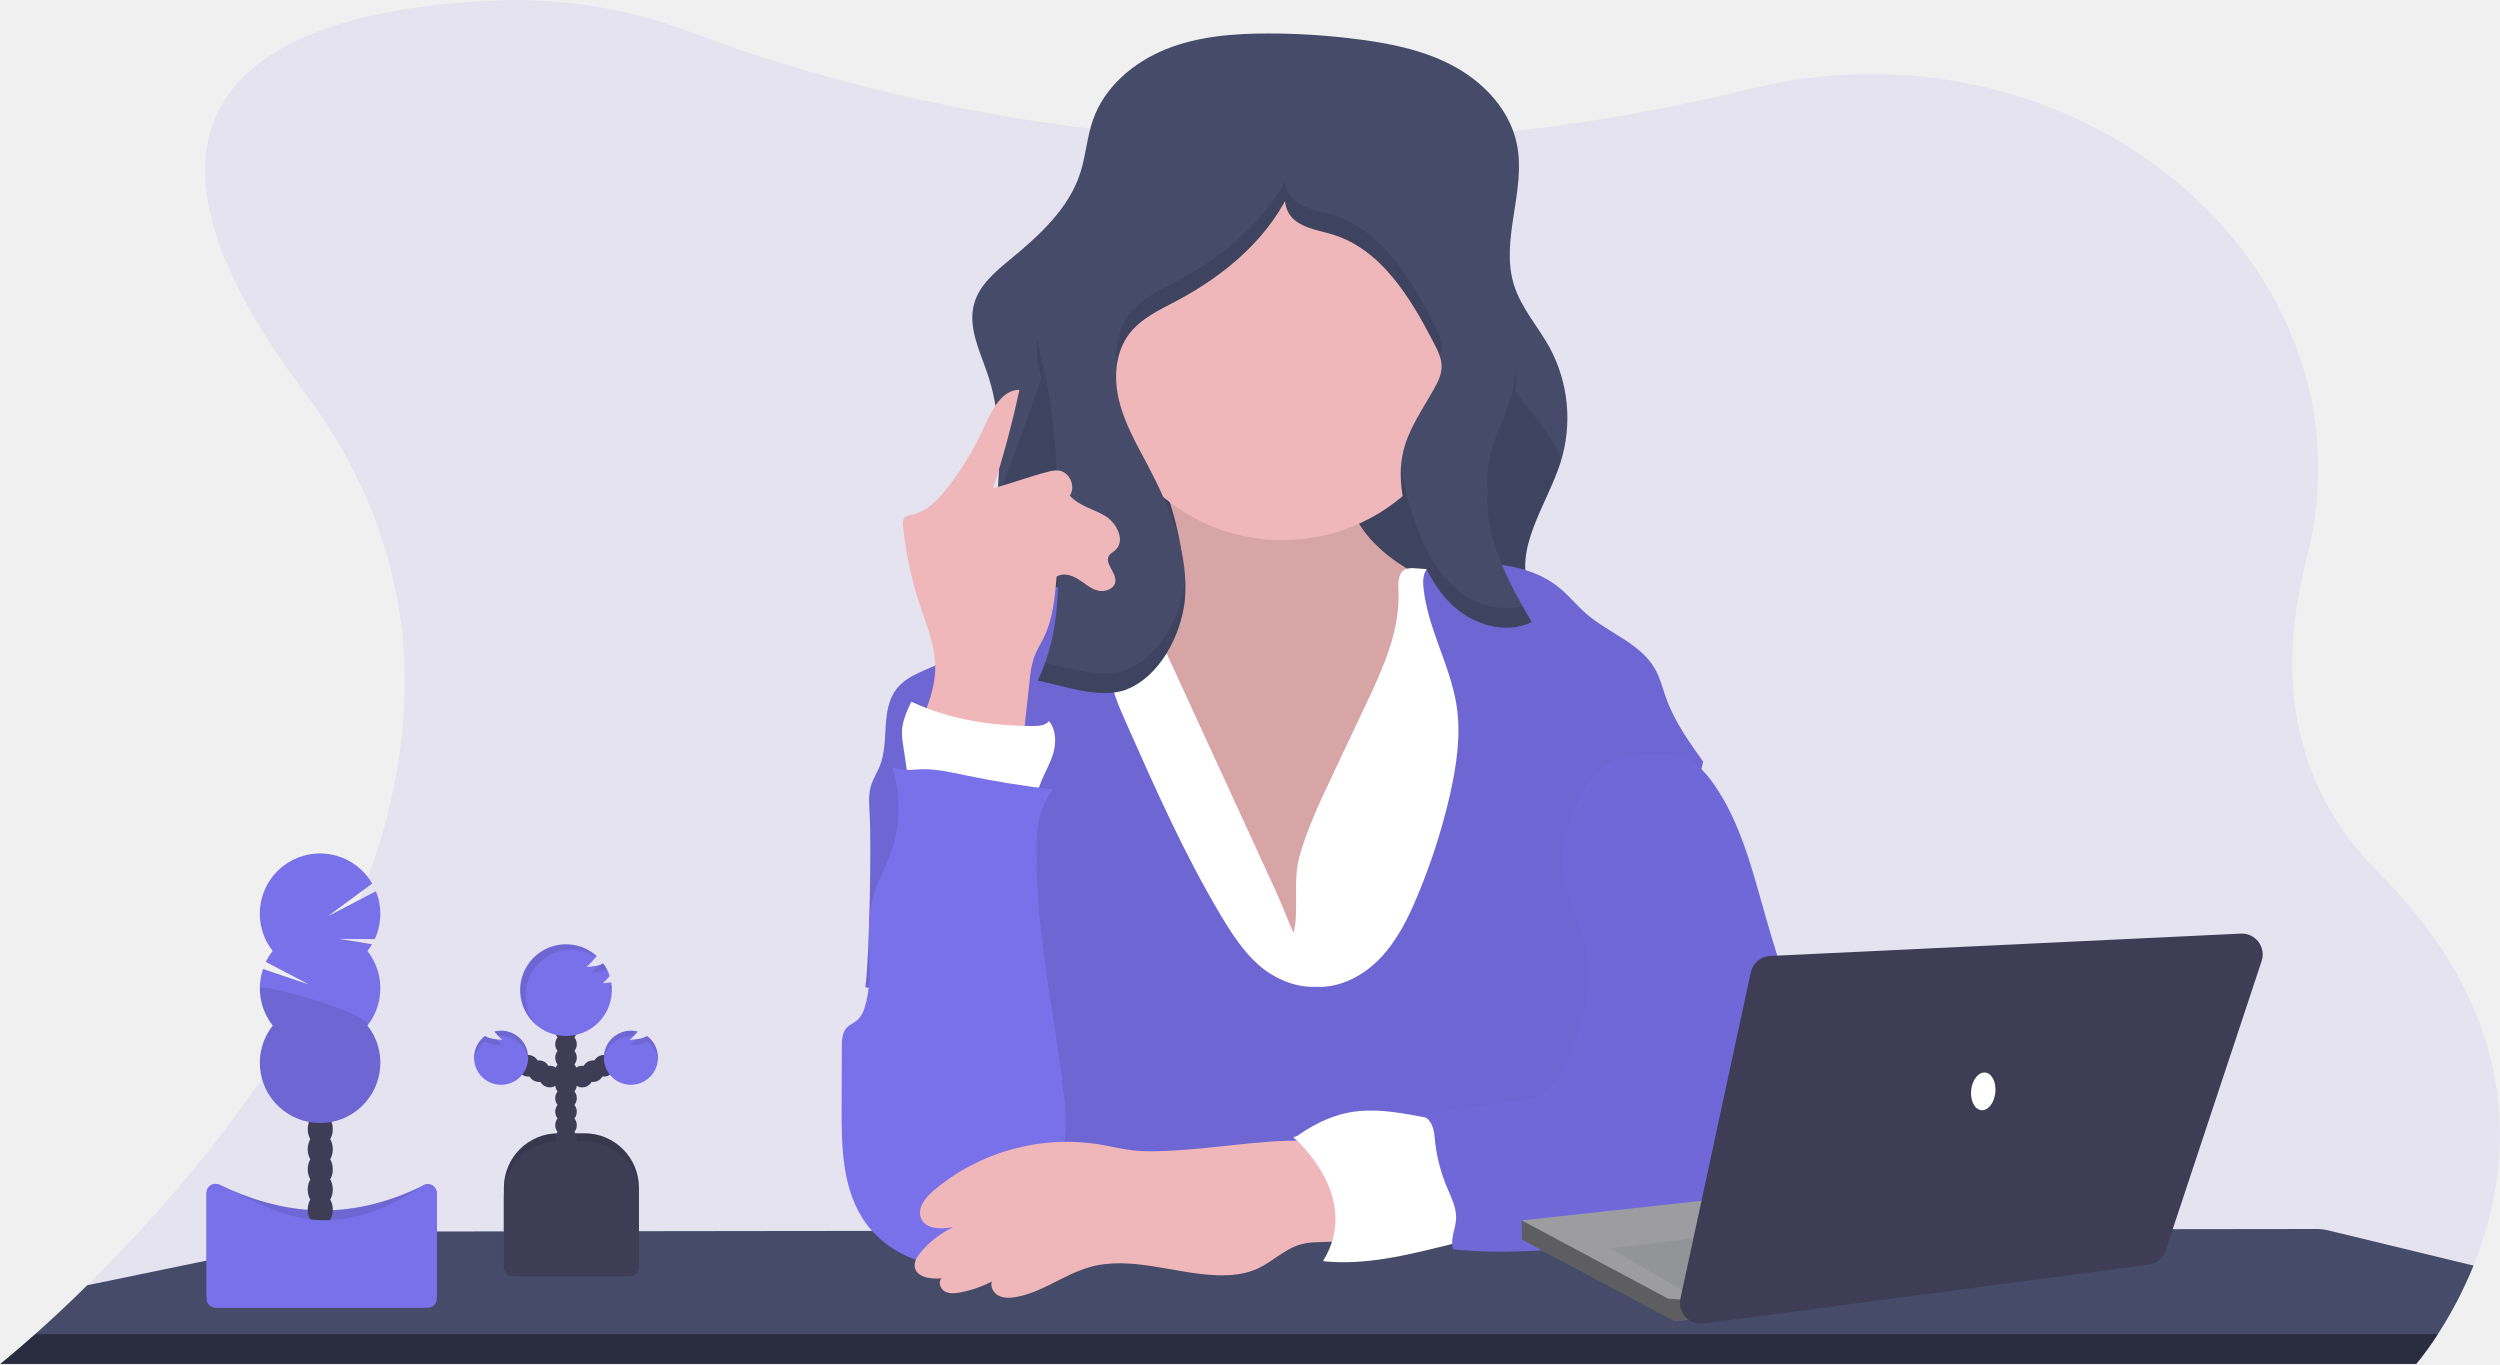
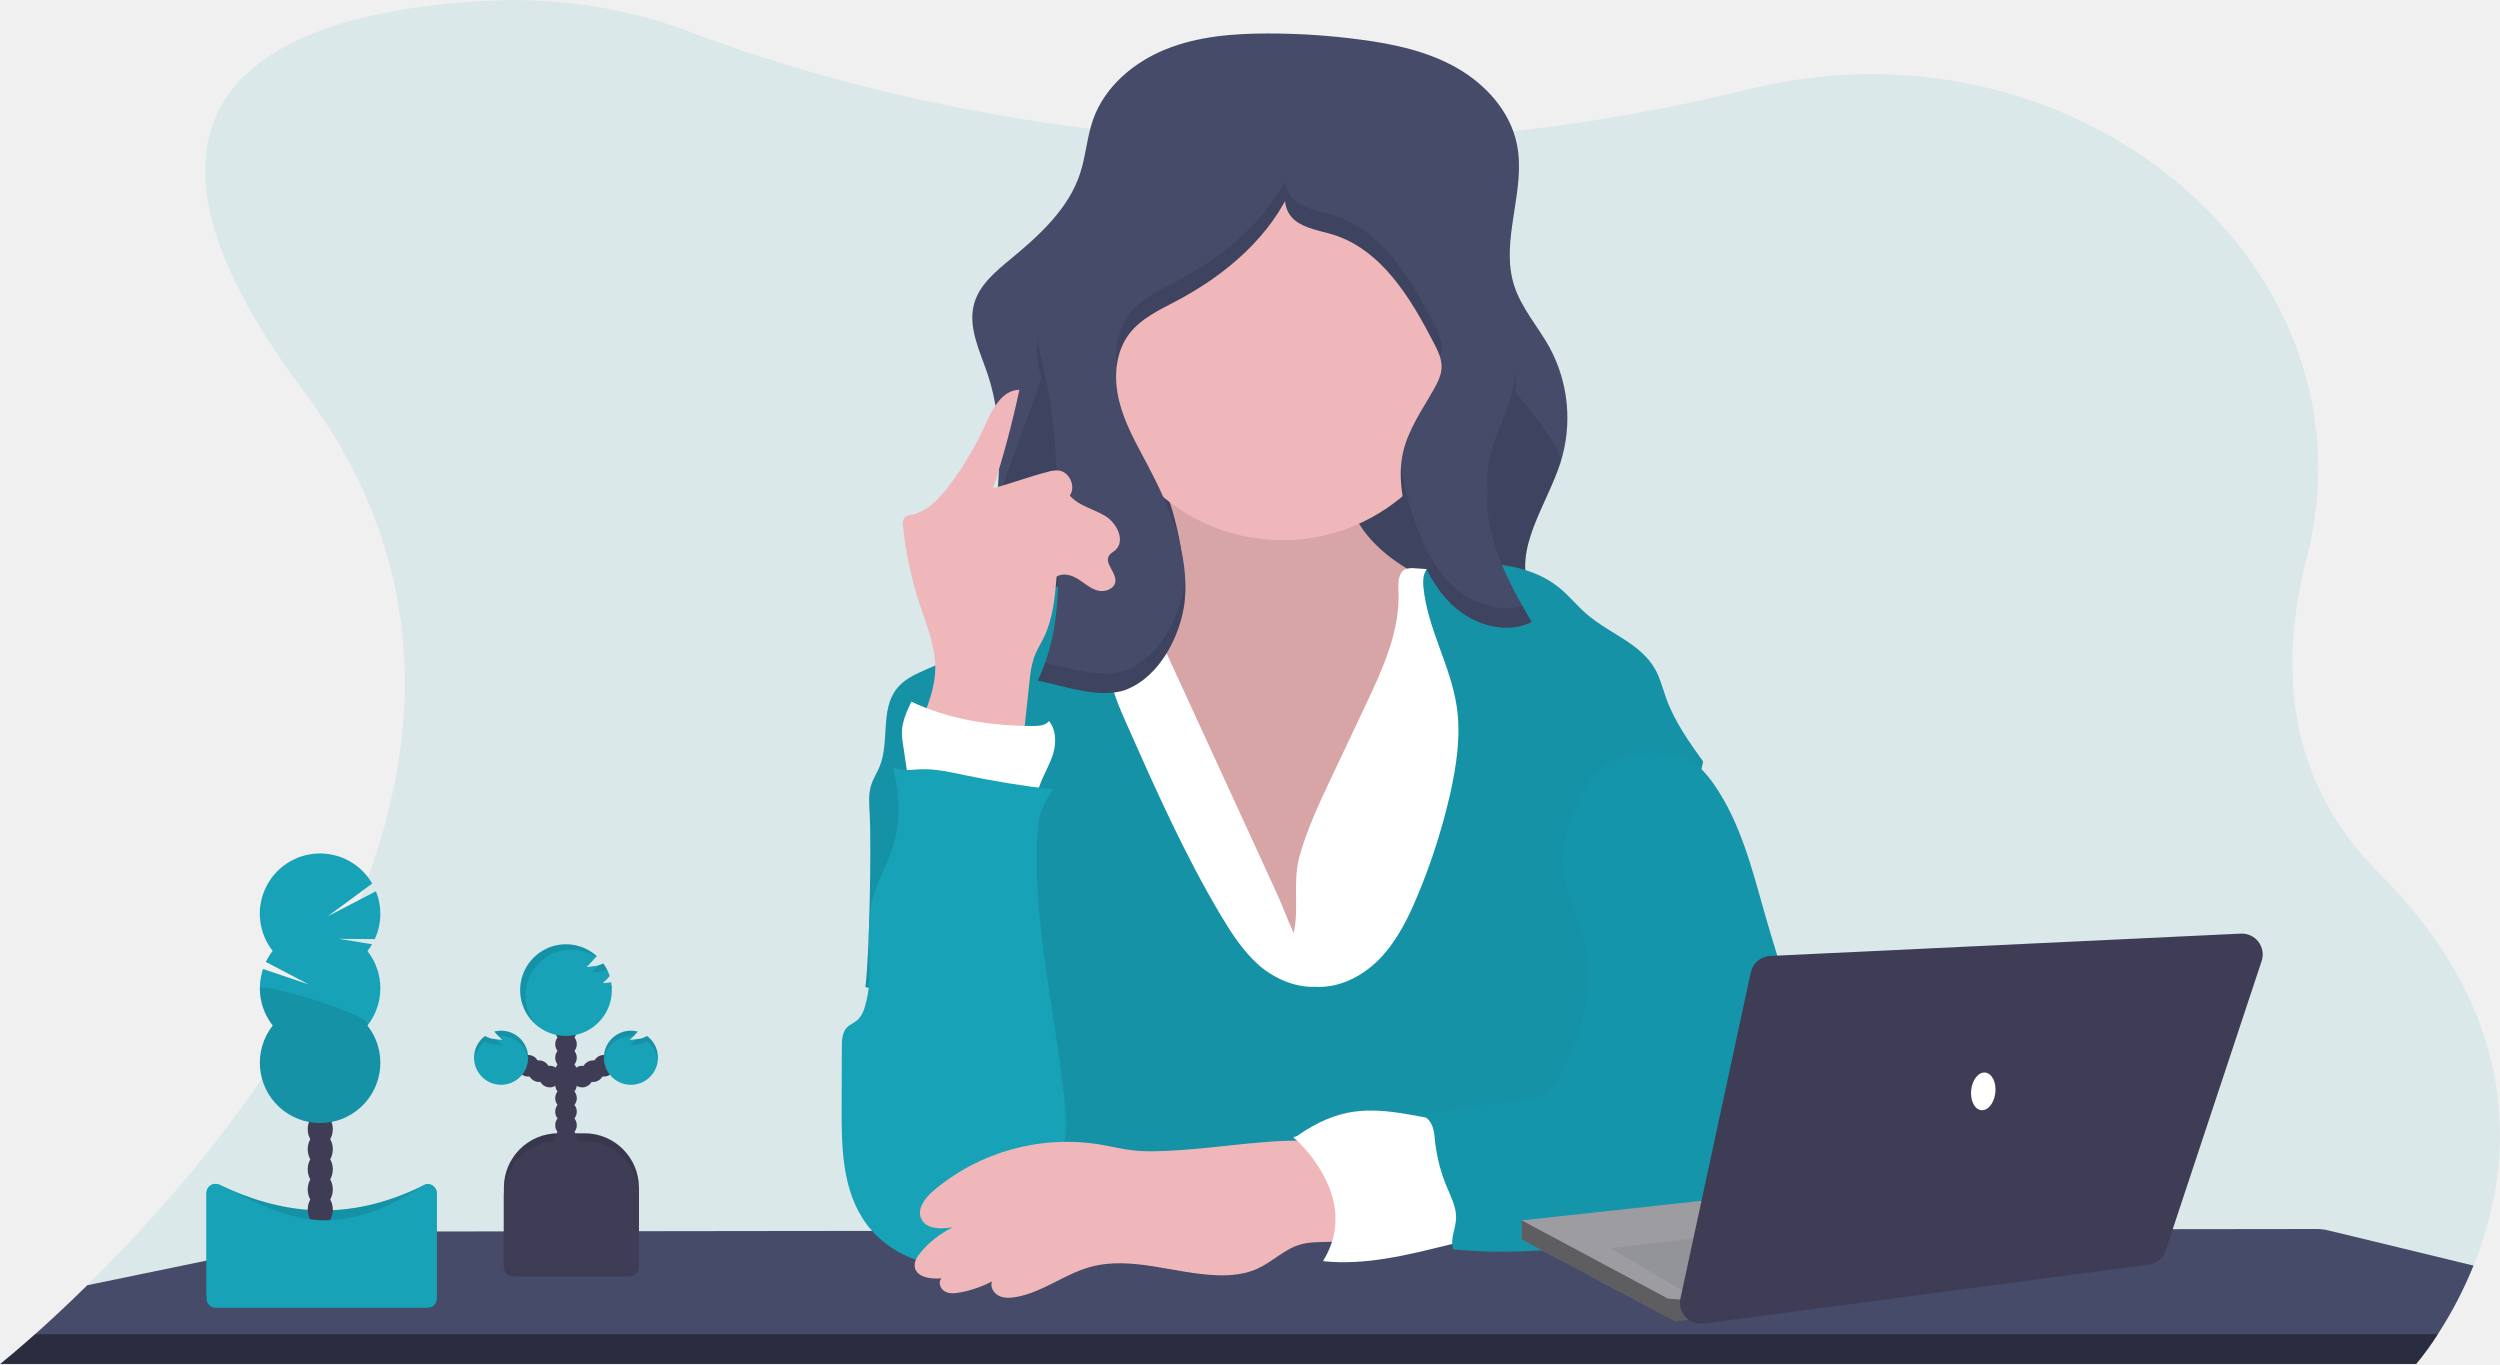
<svg xmlns="http://www.w3.org/2000/svg" id="a02f2390-8fa7-48a9-96f1-2ec5f63ecbc1" data-name="Layer 1" width="1150" height="627.49" viewBox="0 0 1150 627.49">
-   <path d="M1162.81,718.44A188.54,188.54,0,0,1,1146.4,750a135.82,135.82,0,0,1-9.94,13.67.7.7,0,0,1-.11.12H25l.15-.12c1-.78,6.87-5.53,16-13.67,6.55-5.83,14.77-13.41,24-22.53,75.49-74.25,220.5-250,99.73-411-112.27-149.67,8.61-176.83,88.35-180a227.81,227.81,0,0,1,89.86,14.69c36.84,14,104.17,35.46,191.89,45.3,2.88.32,5.78.64,8.72.93a840.12,840.12,0,0,0,139.78,2.54h0c1.37-.08,2.75-.18,4.14-.28a830.62,830.62,0,0,0,136.72-21.15c2.91-.71,5.78-1.38,8.64-2.05,149.63-34.62,287.57,83.37,253.08,216.71-12.75,49.32-9.51,101.89,33,144.42C1188.66,607,1180.23,675.37,1162.81,718.44Z" transform="translate(-25 -136.26)" fill="#7971ea" opacity="0.1" />
+   <path d="M1162.81,718.44A188.54,188.54,0,0,1,1146.4,750a135.82,135.82,0,0,1-9.94,13.67.7.7,0,0,1-.11.12H25l.15-.12c1-.78,6.87-5.53,16-13.67,6.55-5.83,14.77-13.41,24-22.53,75.49-74.25,220.5-250,99.73-411-112.27-149.67,8.61-176.83,88.35-180a227.81,227.81,0,0,1,89.86,14.69c36.84,14,104.17,35.46,191.89,45.3,2.88.32,5.78.64,8.72.93a840.12,840.12,0,0,0,139.78,2.54h0c1.37-.08,2.75-.18,4.14-.28a830.62,830.62,0,0,0,136.72-21.15c2.91-.71,5.78-1.38,8.64-2.05,149.63-34.62,287.57,83.37,253.08,216.71-12.75,49.32-9.51,101.89,33,144.42C1188.66,607,1180.23,675.37,1162.81,718.44Z" transform="translate(-25 -136.26)" fill="#17a2b8" opacity="0.1" />
  <path d="M1162.81,718.44A188.54,188.54,0,0,1,1146.4,750a135.82,135.82,0,0,1-9.94,13.67H25.15c1-.78,6.87-5.53,16-13.67,6.55-5.83,14.77-13.41,24-22.53l117.13-24.2a22.79,22.79,0,0,1,4.6-.47l124.87-.18h.13l61.85-.08h.14l52.2-.06,34.17,0h0l35,0,143.42-.2h.23l11.11,0,19.52,0,24.37,0h6.48L725,702h8.14l71.64-.1,22.88,0h0l11,0h0l82.75-.11,24.64,0,78.38-.11,66.16-.08a23.45,23.45,0,0,1,5.47.65Z" transform="translate(-25 -136.26)" fill="#454b69" />
  <path d="M41.15,750H1146.4a135.82,135.82,0,0,1-9.94,13.67H25.15C26.13,762.84,32,758.09,41.15,750Z" transform="translate(-25 -136.26)" fill="none" />
  <path d="M41.15,750H1146.4a135.82,135.82,0,0,1-9.94,13.67H25.15C26.13,762.84,32,758.09,41.15,750Z" transform="translate(-25 -136.26)" opacity="0.4" />
  <path d="M758.22,439l-2.22.43L655.64,458.71c-29.15,5.6-58.72,11.23-88.33,9.08-21.45-1.56-41.49-7.92-62.1-13.5-11.65-3.16-24-4.42-27.95-17.46-5.45-18,3.42-44.65,5.51-62.89,2-17.9,3.18-36.25-.38-53.94a95.9,95.9,0,0,0-3.12-11.74c-3.57-10.59-9.18-21.6-6.15-32.35,2.39-8.53,9.68-14.62,16.5-20.26,13.36-11,27-23.33,32.3-39.82,2.6-8,3.09-16.61,5.89-24.55,5.31-15.1,18.65-26.39,33.49-32.37s31.16-7.25,47.17-7.25a319.6,319.6,0,0,1,42.27,2.81c15.28,2,30.7,5.29,44.13,12.87s24.75,20,27.88,35.14c4.43,21.41-7.87,44.21-1.27,65,3.32,10.51,11,19,16.33,28.62a68.17,68.17,0,0,1,5,53c-6.38,19.77-22,39.77-14,58.94,5.09,12.19,18.09,18.7,27.15,28.36Q757.17,437.7,758.22,439Z" transform="translate(-25 -136.26)" fill="#454b69" />
  <path d="M756,436.48v2.95L655.64,458.71c-29.15,5.6-58.72,11.23-88.33,9.08-21.45-1.56-41.49-7.92-62.1-13.5-11.65-3.16-24-4.42-27.95-17.46-5.45-18,3.42-44.65,5.51-62.89,2-17.9,32.79-83.25,29.23-100.94l184,8c1.24,9.77,49.87,58.81,46.84,68.18-6.38,19.77-22,39.77-14,58.94C733.94,420.31,746.94,426.82,756,436.48Z" transform="translate(-25 -136.26)" opacity="0.1" />
  <path d="M568,387c1.09,6.19,1.67,13-1.49,18.4-4.21,7.24-13.39,9.55-21.6,11.19l-28.5,5.7c-1.94.39-4,.83-5.45,2.16-1.71,1.53-2.29,3.95-2.54,6.23-1.15,10.32,2.5,20.49,5.83,30.32,6.73,19.91,12.38,40.24,20.89,59.45S555.33,558,572,570.84s38.73,19.68,59.14,14.66c17.78-4.37,32.36-16.92,44.93-30.23,10.37-11,20.07-23,25.1-37.27,3.47-9.8,4.6-20.24,5.69-30.58q2.53-23.78,5.06-47.56c.79-7.44,1.31-15.81-3.52-21.52-2.12-2.51-5-4.18-7.94-5.73C689.52,406.8,678,402,667.82,395s-19.21-16.64-22.3-28.6c-1.85-7.18-1.52-15-4.67-21.69-3.52-7.5-11-12.58-19-14.81s-16.44-1.93-24.68-1-40,3.31-43.41,12.6c-1.83,5,5.76,15.73,7.56,20.65A144.17,144.17,0,0,1,568,387Z" transform="translate(-25 -136.26)" fill="#efb7b9" />
  <path d="M568,387c1.09,6.19,1.67,13-1.49,18.4-4.21,7.24-13.39,9.55-21.6,11.19l-28.5,5.7c-1.94.39-4,.83-5.45,2.16-1.71,1.53-2.29,3.95-2.54,6.23-1.15,10.32,2.5,20.49,5.83,30.32,6.73,19.91,12.38,40.24,20.89,59.45S555.33,558,572,570.84s38.73,19.68,59.14,14.66c17.78-4.37,32.36-16.92,44.93-30.23,10.37-11,20.07-23,25.1-37.27,3.47-9.8,4.6-20.24,5.69-30.58q2.53-23.78,5.06-47.56c.79-7.44,1.31-15.81-3.52-21.52-2.12-2.51-5-4.18-7.94-5.73C689.52,406.8,678,402,667.82,395s-19.21-16.64-22.3-28.6c-1.85-7.18-1.52-15-4.67-21.69-3.52-7.5-11-12.58-19-14.81s-16.44-1.93-24.68-1-40,3.31-43.41,12.6c-1.83,5,5.76,15.73,7.56,20.65A144.17,144.17,0,0,1,568,387Z" transform="translate(-25 -136.26)" opacity="0.1" />
  <path d="M636.59,495.74l16.71-35.38c7.83-16.58,15.83-34,15-52.31-.16-3.64-.2-8.19,3-9.84a8.58,8.58,0,0,1,4.39-.56,177.59,177.59,0,0,1,51.51,10.42c3.21,1.16,6.5,2.5,8.75,5.06s3.16,6,3.93,9.3a271.54,271.54,0,0,1,5.73,33.87c3,28.22,1.51,56.69,0,85l-4.44,86.43a8.26,8.26,0,0,1-.73,3.56c-1.1,2-3.58,2.67-5.81,3.05-8.59,1.47-17.37,1.17-26.07.84-61.2-2.32-122.72-5.88-183.52,1.54q.41-13.49-.43-27c-2.41-38.89-12.49-76.83-22.39-114.51-5.77-22-11.36-46-2.07-66.73a28.59,28.59,0,0,1,5.79-8.82c3.95-3.87,9.34-5.91,14.68-7.37a93.43,93.43,0,0,1,28.29-3.2l63.05,137.27c2.88,6.28,5.25,12.89,8.12,19.09,2.58-10.71-.52-23.26,2.58-34.87C626,518.53,631.26,507,636.59,495.74Z" transform="translate(-25 -136.26)" fill="#fff" />
-   <path d="M630,590.19c11.28.71,22.24-5.07,30-13.24s12.88-18.53,17.21-29A286,286,0,0,0,692,501.84c3-13.4,5.13-27.27,3.06-40.85-2.86-18.75-13.47-35.79-15.28-54.67-.31-3.3-.11-7.16,2.54-9.15,1.64-1.23,3.8-1.4,5.84-1.52,18.86-1.12,39.58-.91,54.19,11.06,4.45,3.64,8.06,8.19,12.41,11.94,10.36,9,25,13.58,31.65,25.53,2.32,4.16,3.43,8.87,5.05,13.35,3.82,10.6,10.43,19.92,17,29.09-6.37,26.88-13.69,53.78-20.06,80.66-3.73,15.77-7.49,31.6-13.35,46.7-3.84,9.9-8.67,20-7.49,30.6.47,4.17,1.86,8.16,3.07,12.18a140,140,0,0,1,5.89,43.53l-285.34.7c13.67-19.6,17.68-43.64,16.29-67.49-.67-11.43-3.25-22.93-9-32.82-9.06-15.5-25-25.6-40.71-34.25-11-6-22.81,27.76-34.7,23.89,1.92-13.58,2.8-66,2-79.67-.26-4.48-.66-9.08.72-13.36.94-2.93,2.67-5.55,3.84-8.4,4.69-11.41.22-26,7.8-35.71,5.24-6.75,14.43-8.67,21.9-12.83,7.67-4.28,13.6-11,20.28-16.74A90.19,90.19,0,0,1,525.76,403a58.14,58.14,0,0,1,8.81,26c.51,5.81.14,11.7.95,17.48,1.11,7.83,4.35,15.18,7.56,22.42,13.37,30.19,26.79,60.47,43.73,88.82,4.79,8,10,16,16.94,22.23S620.68,590.63,630,590.19Z" transform="translate(-25 -136.26)" fill="#7971ea" />
+   <path d="M630,590.19c11.28.71,22.24-5.07,30-13.24s12.88-18.53,17.21-29A286,286,0,0,0,692,501.84c3-13.4,5.13-27.27,3.06-40.85-2.86-18.75-13.47-35.79-15.28-54.67-.31-3.3-.11-7.16,2.54-9.15,1.64-1.23,3.8-1.4,5.84-1.52,18.86-1.12,39.58-.91,54.19,11.06,4.45,3.64,8.06,8.19,12.41,11.94,10.36,9,25,13.58,31.65,25.53,2.32,4.16,3.43,8.87,5.05,13.35,3.82,10.6,10.43,19.92,17,29.09-6.37,26.88-13.69,53.78-20.06,80.66-3.73,15.77-7.49,31.6-13.35,46.7-3.84,9.9-8.67,20-7.49,30.6.47,4.17,1.86,8.16,3.07,12.18a140,140,0,0,1,5.89,43.53l-285.34.7c13.67-19.6,17.68-43.64,16.29-67.49-.67-11.43-3.25-22.93-9-32.82-9.06-15.5-25-25.6-40.71-34.25-11-6-22.81,27.76-34.7,23.89,1.92-13.58,2.8-66,2-79.67-.26-4.48-.66-9.08.72-13.36.94-2.93,2.67-5.55,3.84-8.4,4.69-11.41.22-26,7.8-35.71,5.24-6.75,14.43-8.67,21.9-12.83,7.67-4.28,13.6-11,20.28-16.74A90.19,90.19,0,0,1,525.76,403a58.14,58.14,0,0,1,8.81,26c.51,5.81.14,11.7.95,17.48,1.11,7.83,4.35,15.18,7.56,22.42,13.37,30.19,26.79,60.47,43.73,88.82,4.79,8,10,16,16.94,22.23S620.68,590.63,630,590.19Z" transform="translate(-25 -136.26)" fill="#17a2b8" />
  <path d="M630,590.19c11.28.71,22.24-5.07,30-13.24s12.88-18.53,17.21-29A286,286,0,0,0,692,501.84c3-13.4,5.13-27.27,3.06-40.85-2.86-18.75-13.47-35.79-15.28-54.67-.31-3.3-.11-7.16,2.54-9.15,1.64-1.23,3.8-1.4,5.84-1.52,18.86-1.12,39.58-.91,54.19,11.06,4.45,3.64,8.06,8.19,12.41,11.94,10.36,9,25,13.58,31.65,25.53,2.32,4.16,3.43,8.87,5.05,13.35,3.82,10.6,10.43,19.92,17,29.09-6.37,26.88-13.69,53.78-20.06,80.66-3.73,15.77-7.49,31.6-13.35,46.7-3.84,9.9-8.67,20-7.49,30.6.47,4.17,1.86,8.16,3.07,12.18a140,140,0,0,1,5.89,43.53l-285.34.7c13.67-19.6,17.68-43.64,16.29-67.49-.67-11.43-3.25-22.93-9-32.82-9.06-15.5-25-25.6-40.71-34.25-11-6-22.81,27.76-34.7,23.89,1.92-13.58,2.8-66,2-79.67-.26-4.48-.66-9.08.72-13.36.94-2.93,2.67-5.55,3.84-8.4,4.69-11.41.22-26,7.8-35.71,5.24-6.75,14.43-8.67,21.9-12.83,7.67-4.28,13.6-11,20.28-16.74A90.19,90.19,0,0,1,525.76,403a58.14,58.14,0,0,1,8.81,26c.51,5.81.14,11.7.95,17.48,1.11,7.83,4.35,15.18,7.56,22.42,13.37,30.19,26.79,60.47,43.73,88.82,4.79,8,10,16,16.94,22.23S620.68,590.63,630,590.19Z" transform="translate(-25 -136.26)" opacity="0.1" />
  <circle cx="589.91" cy="162.75" r="85.72" fill="#efb7b9" />
  <path d="M569.93,413.24c2.35-22.18-6.87-43.88-17.31-63.59-5-9.42-10.36-18.81-12.87-29.16s-1.79-22.07,4.63-30.58c5.46-7.24,14.12-11.15,22.13-15.4,22.61-12,43.28-29.64,53.22-53.23-5.62,3.06-4.16,12.19.8,16.22s11.72,4.81,17.82,6.73c22.24,7,35.58,29.18,46.28,49.9,1.75,3.38,3.53,6.95,3.51,10.76s-1.76,7.19-3.58,10.43c-5.28,9.4-11.74,18.43-14.14,28.94-2.75,12,.15,24.62,3.92,36.39,4,12.52,9.31,25.14,18.91,34.12s24.49,13.44,36.3,7.64c-11.79-20.27-24-42.92-19.4-65.9,2.22-11,8.19-21,10.73-31.94,4.84-20.87-3.22-42.34-11.13-62.26l-23.64-59.45c-3.61-9.09-7.72-18.79-16-23.94-5.6-3.47-12.38-4.37-18.94-5-21.12-1.88-43-1.26-62.66,6.6-35.82,14.31-58.28,49.59-76.1,83.81-5.34,10.25-10.61,21.14-10.39,32.7.12,6.34,1.89,12.51,3.33,18.69,5.86,25.16,6.18,51.23,6.48,77.06.23,19.82-.8,38.5-9.47,56.55,11.88,2.36,29.11,8.73,40.87,4.07C558.56,447.34,568,428.67,569.93,413.24Z" transform="translate(-25 -136.26)" fill="#454b69" />
  <g opacity="0.1">
    <path d="M511.78,392.36q.06-4.23,0-8.54c-.3-25.83-.62-51.9-6.48-77.06a130.05,130.05,0,0,1-3.06-14.88,38.89,38.89,0,0,0-.27,5.19c.12,6.34,1.89,12.51,3.33,18.69C511.13,340.77,511.49,366.68,511.78,392.36Z" transform="translate(-25 -136.26)" />
    <path d="M720.88,324.57a60.51,60.51,0,0,0,1.3-17.82,55.54,55.54,0,0,1-1.3,8.82c-2.54,11-8.51,20.91-10.73,31.94a53,53,0,0,0-.8,14.78,52.45,52.45,0,0,1,.8-5.78C712.37,345.48,718.34,335.53,720.88,324.57Z" transform="translate(-25 -136.26)" />
    <path d="M687.36,300.3a14.41,14.41,0,0,0,.78-4.41c0-3.81-1.76-7.38-3.51-10.76-10.7-20.72-24-42.88-46.28-49.9-6.1-1.92-12.85-2.7-17.82-6.73a12.68,12.68,0,0,1-4.38-8.8c-10.84,19.9-29.46,35.12-49.64,45.81-8,4.25-16.67,8.16-22.13,15.4-5.13,6.8-6.62,15.65-5.73,24.21a30.61,30.61,0,0,1,5.73-15.21c5.46-7.24,14.12-11.15,22.13-15.4,20.18-10.69,38.8-25.91,49.64-45.81a12.68,12.68,0,0,0,4.38,8.8c5,4,11.72,4.81,17.82,6.73,22.24,7,35.58,29.18,46.28,49.9A39.4,39.4,0,0,1,687.36,300.3Z" transform="translate(-25 -136.26)" />
    <path d="M693.25,405.77c-9.6-9-14.89-21.6-18.91-34.12a98.77,98.77,0,0,1-4.8-21.71c-.93,10.27,1.62,20.78,4.8,30.71,4,12.52,9.31,25.14,18.91,34.12s24.49,13.44,36.3,7.64c-1.42-2.43-2.83-4.9-4.23-7.39C714.35,418.11,701.75,413.71,693.25,405.77Z" transform="translate(-25 -136.26)" />
    <path d="M569.93,404.24c-1.93,15.43-11.37,34.1-26.74,40.2-10.67,4.23-25.86-.63-37.45-3.32a86.63,86.63,0,0,1-3.42,8.25c11.88,2.36,29.11,8.73,40.87,4.07,15.37-6.1,24.81-24.77,26.74-40.2a69.48,69.48,0,0,0,.22-11.62C570.09,402.49,570,403.37,569.93,404.24Z" transform="translate(-25 -136.26)" />
  </g>
  <path d="M691.1,652.18c-15.45-2.45-31.13-7.18-46.45-4-8.88,1.84-17,6.26-24.38,11.6,4.06,3.25,8.8,6.15,11.38,10.67a42,42,0,0,1,3.58,9.87c1.62,6,3.25,12.12,3.5,18.36s-1,12.74-4.72,17.77c19.48,1.92,38.36-2.88,57.36-7.57a15.71,15.71,0,0,0,6.07-2.45c3-2.36,3.88-6.56,3.9-10.39,0-6.84-1.92-13.51-3.87-20.07C695.15,668.1,693.43,660,691.1,652.18Z" transform="translate(-25 -136.26)" fill="#fff" />
-   <path d="M795.42,483.51c7.67,1,13.62,7.19,18,13.55,12.29,17.7,17.59,39.16,23.49,59.89q11,38.67,25.87,76.12a114.56,114.56,0,0,0,7.76,16.7c2.47,4.13,5.47,8.1,6.56,12.79,2.64,11.34-6.71,22-16.46,28.32A65.14,65.14,0,0,1,843.79,699c-5.82,1.74-11.89,2.4-17.92,3.06l-55.51,6c-25.55,2.78-51.33,5.56-76.89,2.88-1.61-5.6,1.55-9.56,1.32-15.39-.16-4.17-2-8.05-3.64-11.89a76,76,0,0,1-5.93-21.51c-.29-2.73-.39-5.53-1.43-8.07s-3.27-4.82-6-5c15-1.49,26.39-4.32,41.39-5.82,5.57-.56,11.36-1.19,16.11-4.15,5.89-3.67,9.19-10.29,11.81-16.71,6.49-15.9,10.67-33.42,7.26-50.26-2.8-13.81-10.61-26.67-10.57-40.76,0-8.39,2.86-16.52,6.24-24.2,3.58-8.12,8.25-16.42,16.11-20.54S786.55,482.31,795.42,483.51Z" transform="translate(-25 -136.26)" fill="#7971ea" />
+   <path d="M795.42,483.51c7.67,1,13.62,7.19,18,13.55,12.29,17.7,17.59,39.16,23.49,59.89q11,38.67,25.87,76.12a114.56,114.56,0,0,0,7.76,16.7c2.47,4.13,5.47,8.1,6.56,12.79,2.64,11.34-6.71,22-16.46,28.32A65.14,65.14,0,0,1,843.79,699c-5.82,1.74-11.89,2.4-17.92,3.06l-55.51,6c-25.55,2.78-51.33,5.56-76.89,2.88-1.61-5.6,1.55-9.56,1.32-15.39-.16-4.17-2-8.05-3.64-11.89a76,76,0,0,1-5.93-21.51c-.29-2.73-.39-5.53-1.43-8.07s-3.27-4.82-6-5c15-1.49,26.39-4.32,41.39-5.82,5.57-.56,11.36-1.19,16.11-4.15,5.89-3.67,9.19-10.29,11.81-16.71,6.49-15.9,10.67-33.42,7.26-50.26-2.8-13.81-10.61-26.67-10.57-40.76,0-8.39,2.86-16.52,6.24-24.2,3.58-8.12,8.25-16.42,16.11-20.54S786.55,482.31,795.42,483.51Z" transform="translate(-25 -136.26)" fill="#17a2b8" />
  <path d="M795.42,483.51c7.67,1,13.62,7.19,18,13.55,12.29,17.7,17.59,39.16,23.49,59.89q11,38.67,25.87,76.12a114.56,114.56,0,0,0,7.76,16.7c2.47,4.13,5.47,8.1,6.56,12.79,2.64,11.34-6.71,22-16.46,28.32A65.14,65.14,0,0,1,843.79,699c-5.82,1.74-11.89,2.4-17.92,3.06l-55.51,6c-25.55,2.78-51.33,5.56-76.89,2.88-1.61-5.6,1.55-9.56,1.32-15.39-.16-4.17-2-8.05-3.64-11.89a76,76,0,0,1-5.93-21.51c-.29-2.73-.39-5.53-1.43-8.07s-3.27-4.82-6-5c15-1.49,26.39-4.32,41.39-5.82,5.57-.56,11.36-1.19,16.11-4.15,5.89-3.67,9.19-10.29,11.81-16.71,6.49-15.9,10.67-33.42,7.26-50.26-2.8-13.81-10.61-26.67-10.57-40.76,0-8.39,2.86-16.52,6.24-24.2,3.58-8.12,8.25-16.42,16.11-20.54S786.55,482.31,795.42,483.51Z" transform="translate(-25 -136.26)" opacity="0.08" />
  <path d="M447.81,470.52c3.63-8.62,7.32-17.52,7.42-26.87.11-10.11-4-19.71-7.14-29.31a169.49,169.49,0,0,1-7.71-36.19,5,5,0,0,1,.5-3.47c.83-1.17,2.43-1.41,3.84-1.72,6.92-1.58,12.15-7.17,16.47-12.8A140.34,140.34,0,0,0,478.05,332c3.31-7.37,7.79-16.36,15.87-16.43a458.36,458.36,0,0,1-12.08,45.25c8.45-2.16,16.48-5.3,24.93-7.46a14.93,14.93,0,0,1,5.12-.68c5.06.53,8.16,7.38,5.22,11.53,4.13,4.84,11,6.14,16.4,9.46s9.28,11.54,4.48,15.71c-.94.81-2.13,1.38-2.81,2.42-2.32,3.58,3.36,7.69,2.89,11.93-.38,3.47-4.83,5.09-8.2,4.17s-6-3.44-9-5.29-6.92-3-9.83-1.08c-.78,9.41-1.62,19-5.69,27.57-1.49,3.13-3.4,6.06-4.6,9.31a45.88,45.88,0,0,0-2.12,10.93L495,482.53C477.68,486,462.15,480.81,447.81,470.52Z" transform="translate(-25 -136.26)" fill="#efb7b9" />
  <path d="M443.58,500.27l-3.19-21.59a35.1,35.1,0,0,1-.51-5.32c0-5,2.2-9.77,4.33-14.32,17.65,8.24,36.73,11.17,56.2,11.18,2.57,0,5.5-.24,7.1-2.25,3.31,3.81,3.41,9.94,2,14.78s-4.12,9.2-5.92,13.92c-.91,2.39-1.65,5-3.39,6.84-2.7,2.91-7.08,3.41-11.06,3.39a70.71,70.71,0,0,1-12.48-1.19C466,503.73,454.24,498.36,443.58,500.27Z" transform="translate(-25 -136.26)" fill="#fff" />
-   <path d="M509.41,499.39q-20.55-2.34-40.83-6.6c-6.63-1.39-13.32-2.94-20.08-2.67-4.4.18-9.13,1.06-13-1.12,3.77,12.83,4,26.35-.51,38.94-2.67,7.5-6.74,14.49-8.7,22.21-4.08,16.15,1.52,33.76-3.58,49.62a12.56,12.56,0,0,1-3.08,5.52c-1.56,1.43-3.69,2.17-5.13,3.72-2.12,2.28-2.25,5.71-2.26,8.82l-.09,27.55c-.06,17.54.17,36.14,9.43,51,10.56,17,32.79,25.81,52.14,20.64a38.76,38.76,0,0,0,14.16-6.93c6.72-5.34,11-13.06,15.19-20.58,5-9,10-18.2,11.61-28.33,1.14-7.17.5-14.49-.32-21.7-4.52-40-14.33-79.66-12.22-119.81A36.31,36.31,0,0,1,509.41,499.39Z" transform="translate(-25 -136.26)" fill="#7971ea" />
+   <path d="M509.41,499.39q-20.55-2.34-40.83-6.6c-6.63-1.39-13.32-2.94-20.08-2.67-4.4.18-9.13,1.06-13-1.12,3.77,12.83,4,26.35-.51,38.94-2.67,7.5-6.74,14.49-8.7,22.21-4.08,16.15,1.52,33.76-3.58,49.62a12.56,12.56,0,0,1-3.08,5.52c-1.56,1.43-3.69,2.17-5.13,3.72-2.12,2.28-2.25,5.71-2.26,8.82l-.09,27.55c-.06,17.54.17,36.14,9.43,51,10.56,17,32.79,25.81,52.14,20.64a38.76,38.76,0,0,0,14.16-6.93c6.72-5.34,11-13.06,15.19-20.58,5-9,10-18.2,11.61-28.33,1.14-7.17.5-14.49-.32-21.7-4.52-40-14.33-79.66-12.22-119.81A36.31,36.31,0,0,1,509.41,499.39Z" transform="translate(-25 -136.26)" fill="#17a2b8" />
  <path d="M566.67,665.39c-6.95.4-13.95.8-20.87,0-5-.6-9.88-1.83-14.84-2.67A95.11,95.11,0,0,0,454.37,684c-3.84,3.28-7.72,8.31-5.6,12.9,2.28,4.94,9.25,4.8,14.62,3.88a44,44,0,0,0-15,11.73c-1.5,1.83-2.92,4-2.63,6.37.61,4.95,7.33,5.85,12.3,5.42-1.62,1.74-.53,4.82,1.53,6s4.62.94,6.95.51a51.52,51.52,0,0,0,14.76-5.11c-.94,2.45.69,5.32,3,6.54s5.12,1.13,7.71.71c12.22-2,22.42-10.5,34.34-13.84,19.06-5.33,39,3.17,58.81,3.77,6.2.19,12.56-.44,18.21-3,6.93-3.15,12.52-9.06,19.84-11.16,8.13-2.32,17.46.35,24.9-3.66,5.41-2.91.53-25.34-.85-29.66-2.53-7.9-5.07-13.14-13.5-13.94C612.43,659.37,588.16,664.15,566.67,665.39Z" transform="translate(-25 -136.26)" fill="#efb7b9" />
  <path d="M619.88,659.27s32.29,27.33,13.66,57.15l36-12.43V677.9c0-1.24-13.67-19.87-13.67-19.87l-16.15-2.49Z" transform="translate(-25 -136.26)" fill="#fff" />
  <path d="M256.79,521.32h12.11a25,25,0,0,1,25,25v37.11a0,0,0,0,1,0,0H231.79a0,0,0,0,1,0,0V546.32A25,25,0,0,1,256.79,521.32Z" fill="#3f3d56" />
  <path d="M256.79,521.32h12.11a25,25,0,0,1,25,25v37.11a0,0,0,0,1,0,0H231.79a0,0,0,0,1,0,0V546.32A25,25,0,0,1,256.79,521.32Z" opacity="0.1" />
  <circle cx="260.36" cy="530.01" r="4.97" fill="#3f3d56" />
  <circle cx="260.36" cy="523.8" r="4.97" fill="#3f3d56" />
  <circle cx="260.36" cy="517.59" r="4.97" fill="#3f3d56" />
  <circle cx="260.36" cy="511.38" r="4.97" fill="#3f3d56" />
  <circle cx="260.36" cy="505.17" r="4.97" fill="#3f3d56" />
  <circle cx="260.36" cy="498.96" r="4.97" fill="#3f3d56" />
  <circle cx="260.36" cy="492.74" r="4.97" fill="#3f3d56" />
  <circle cx="267.82" cy="495.23" r="4.97" fill="#3f3d56" />
  <circle cx="272.79" cy="492.74" r="4.97" fill="#3f3d56" />
  <circle cx="277.76" cy="490.26" r="4.97" fill="#3f3d56" />
  <circle cx="260.36" cy="486.53" r="4.97" fill="#3f3d56" />
  <circle cx="260.36" cy="480.32" r="4.97" fill="#3f3d56" />
  <circle cx="260.36" cy="474.11" r="4.97" fill="#3f3d56" />
  <circle cx="260.36" cy="467.9" r="4.97" fill="#3f3d56" />
-   <path d="M306,588.13q-1.86.27-3.72.39a28.56,28.56,0,0,0,3.2-3.28,21,21,0,0,0-3-5.83,10.22,10.22,0,0,1-4,1.26c-1.23.18-2.47.31-3.71.4,1.63-1.33,3.15-3.33,4.75-5a21.1,21.1,0,1,0,6.93,15.61,20.68,20.68,0,0,0-.32-3.63Z" transform="translate(-25 -136.26)" fill="#7971ea" />
-   <path d="M322.57,612.82a9.64,9.64,0,0,1-4.18,1.39c-1.23.18-2.47.32-3.71.4a36.4,36.4,0,0,0,3.68-3.82,12.44,12.44,0,1,0,4.21,2Z" transform="translate(-25 -136.26)" fill="#7971ea" />
+   <path d="M306,588.13q-1.86.27-3.72.39a28.56,28.56,0,0,0,3.2-3.28,21,21,0,0,0-3-5.83,10.22,10.22,0,0,1-4,1.26c-1.23.18-2.47.31-3.71.4,1.63-1.33,3.15-3.33,4.75-5a21.1,21.1,0,1,0,6.93,15.61,20.68,20.68,0,0,0-.32-3.63Z" transform="translate(-25 -136.26)" fill="#17a2b8" />
+   <path d="M322.57,612.82a9.64,9.64,0,0,1-4.18,1.39c-1.23.18-2.47.32-3.71.4a36.4,36.4,0,0,0,3.68-3.82,12.44,12.44,0,1,0,4.21,2Z" transform="translate(-25 -136.26)" fill="#17a2b8" />
  <circle cx="252.91" cy="495.23" r="4.97" fill="#3f3d56" />
  <circle cx="247.94" cy="492.74" r="4.97" fill="#3f3d56" />
  <circle cx="242.97" cy="490.26" r="4.97" fill="#3f3d56" />
-   <path d="M248.16,612.82a9.64,9.64,0,0,0,4.18,1.39c1.23.18,2.47.32,3.71.4a35.42,35.42,0,0,1-3.68-3.82,12.44,12.44,0,1,1-4.21,2Z" transform="translate(-25 -136.26)" fill="#7971ea" />
+   <path d="M248.16,612.82a9.64,9.64,0,0,0,4.18,1.39c1.23.18,2.47.32,3.71.4a35.42,35.42,0,0,1-3.68-3.82,12.44,12.44,0,1,1-4.21,2Z" transform="translate(-25 -136.26)" fill="#17a2b8" />
  <path d="M256.79,525h12.11a25,25,0,0,1,25,25v32.87a4.24,4.24,0,0,1-4.24,4.24H236a4.24,4.24,0,0,1-4.24-4.24V550A25,25,0,0,1,256.79,525Z" fill="#3f3d56" />
  <g opacity="0.1">
    <path d="M306.34,589.49a18.83,18.83,0,0,1-1.6,1.52c.57,0,1.13-.09,1.7-.15C306.42,590.4,306.39,589.94,306.34,589.49Z" transform="translate(-25 -136.26)" />
    <path d="M297.28,583.55c1.25-.08,2.48-.21,3.72-.39a12,12,0,0,0,3.23-.88,21.92,21.92,0,0,0-1.74-2.87,7.52,7.52,0,0,1-2,.85A28.79,28.79,0,0,1,297.28,583.55Z" transform="translate(-25 -136.26)" />
    <path d="M266.73,594.22a21.08,21.08,0,0,1,32.5-17.76l.32-.34a21.1,21.1,0,1,0-27.82,31.73A21,21,0,0,1,266.73,594.22Z" transform="translate(-25 -136.26)" />
  </g>
  <g opacity="0.1">
    <path d="M314.68,617.09c1.24-.08,2.48-.21,3.71-.39a9.65,9.65,0,0,0,4.18-1.4,12.43,12.43,0,0,1,5,8.8,11.38,11.38,0,0,0,.07-1.31,12.38,12.38,0,0,0-5-10,9.64,9.64,0,0,1-4.18,1.39l-1,.13A25.37,25.37,0,0,1,314.68,617.09Z" transform="translate(-25 -136.26)" />
    <path d="M315.18,612.85a10.19,10.19,0,0,1,1.24.09c.65-.69,1.29-1.43,1.94-2.15a12.4,12.4,0,0,0-15.6,12c0,.42,0,.83.06,1.24A12.42,12.42,0,0,1,315.18,612.85Z" transform="translate(-25 -136.26)" />
  </g>
  <g opacity="0.1">
    <path d="M256.05,617.09c-1.24-.08-2.48-.21-3.71-.39a9.65,9.65,0,0,1-4.18-1.4,12.43,12.43,0,0,0-5,8.8,11.38,11.38,0,0,1-.07-1.31,12.38,12.38,0,0,1,5-10,9.64,9.64,0,0,0,4.18,1.39l1,.13A23.67,23.67,0,0,0,256.05,617.09Z" transform="translate(-25 -136.26)" />
    <path d="M255.55,612.85a10.51,10.51,0,0,0-1.25.09c-.64-.69-1.28-1.43-1.93-2.15a12.4,12.4,0,0,1,15.6,12c0,.42,0,.83-.06,1.24A12.42,12.42,0,0,0,255.55,612.85Z" transform="translate(-25 -136.26)" />
  </g>
-   <path d="M221.85,735.39h-97.7a4.15,4.15,0,0,1-4.15-4.15V685a4.15,4.15,0,0,1,5.93-3.75c28.07,13.32,58.31,17.89,94,.21a4.16,4.16,0,0,1,6,3.71v46A4.15,4.15,0,0,1,221.85,735.39Z" transform="translate(-25 -136.26)" fill="#7971ea" />
+   <path d="M221.85,735.39h-97.7a4.15,4.15,0,0,1-4.15-4.15V685a4.15,4.15,0,0,1,5.93-3.75c28.07,13.32,58.31,17.89,94,.21a4.16,4.16,0,0,1,6,3.71v46A4.15,4.15,0,0,1,221.85,735.39Z" transform="translate(-25 -136.26)" fill="#17a2b8" />
  <path d="M221.85,735.39h-97.7a4.15,4.15,0,0,1-4.15-4.15V685a4.15,4.15,0,0,1,5.93-3.75c28.07,13.32,58.31,17.89,94,.21a4.16,4.16,0,0,1,6,3.71v46A4.15,4.15,0,0,1,221.85,735.39Z" transform="translate(-25 -136.26)" opacity="0.1" />
  <ellipse cx="147.32" cy="556.41" rx="5.78" ry="7.57" fill="#3f3d56" />
  <ellipse cx="147.32" cy="547.16" rx="5.78" ry="7.57" fill="#3f3d56" />
  <ellipse cx="147.32" cy="537.9" rx="5.78" ry="7.57" fill="#3f3d56" />
  <ellipse cx="147.32" cy="528.65" rx="5.78" ry="7.57" fill="#3f3d56" />
  <ellipse cx="147.32" cy="519.39" rx="5.78" ry="7.57" fill="#3f3d56" />
  <ellipse cx="147.32" cy="510.13" rx="5.78" ry="7.57" fill="#3f3d56" />
  <ellipse cx="147.32" cy="500.88" rx="5.78" ry="7.57" fill="#3f3d56" />
-   <path d="M194,573.8a29.42,29.42,0,0,0,2.15-3.17l-15.2-2.5,16.44.12a27.71,27.71,0,0,0,.53-22l-22.05,11.44,20.34-15a27.71,27.71,0,1,0-45.77,31,27.1,27.1,0,0,0-3.16,5.05L167,589.1,146,582a27.74,27.74,0,0,0,4.47,26,27.71,27.71,0,1,0,43.56,0,27.71,27.71,0,0,0,0-34.26Z" transform="translate(-25 -136.26)" fill="#7971ea" />
+   <path d="M194,573.8a29.42,29.42,0,0,0,2.15-3.17l-15.2-2.5,16.44.12a27.71,27.71,0,0,0,.53-22l-22.05,11.44,20.34-15a27.71,27.71,0,1,0-45.77,31,27.1,27.1,0,0,0-3.16,5.05L167,589.1,146,582a27.74,27.74,0,0,0,4.47,26,27.71,27.71,0,1,0,43.56,0,27.71,27.71,0,0,0,0-34.26Z" transform="translate(-25 -136.26)" fill="#17a2b8" />
  <path d="M144.49,590.93a27.59,27.59,0,0,0,5.93,17.13,27.71,27.71,0,1,0,43.56,0C197.69,603.35,144.49,587.82,144.49,590.93Z" transform="translate(-25 -136.26)" opacity="0.1" />
-   <path d="M221.85,737.84h-97.7a4.15,4.15,0,0,1-4.15-4.15V685a4.15,4.15,0,0,1,5.93-3.75c28.07,13.32,50.33,28.85,94,.21,2.59-1.7,6,.62,6,3.71v48.5A4.15,4.15,0,0,1,221.85,737.84Z" transform="translate(-25 -136.26)" fill="#7971ea" />
+   <path d="M221.85,737.84h-97.7a4.15,4.15,0,0,1-4.15-4.15V685a4.15,4.15,0,0,1,5.93-3.75c28.07,13.32,50.33,28.85,94,.21,2.59-1.7,6,.62,6,3.71v48.5A4.15,4.15,0,0,1,221.85,737.84Z" transform="translate(-25 -136.26)" fill="#17a2b8" />
  <polygon points="921.83 587.81 777.69 606.88 770.48 607.83 700.01 570.19 700.01 561.38 920.23 537.36 921.83 587.81" fill="#9c9ca1" />
  <polygon points="740.85 574.19 897 555.78 895.4 584.61 773.77 593.53 740.85 574.19" fill="#939498" />
  <path d="M802.69,733.67v9.46l-7.21,1L725,706.45v-8.81l67.27,36S801.09,734.47,802.69,733.67Z" transform="translate(-25 -136.26)" opacity="0.4" />
  <path d="M830.36,583.52,798,733.57a9.58,9.58,0,0,0,10.62,11.53L1013.35,718a9.58,9.58,0,0,0,7.84-6.48l44.17-133.2a9.6,9.6,0,0,0-9.56-12.6L839.28,576A9.6,9.6,0,0,0,830.36,583.52Z" transform="translate(-25 -136.26)" fill="#3f3d56" />
  <ellipse cx="937.28" cy="638.27" rx="8.7" ry="5.59" transform="translate(179.55 1367.46) rotate(-84)" fill="#fff" />
</svg>
